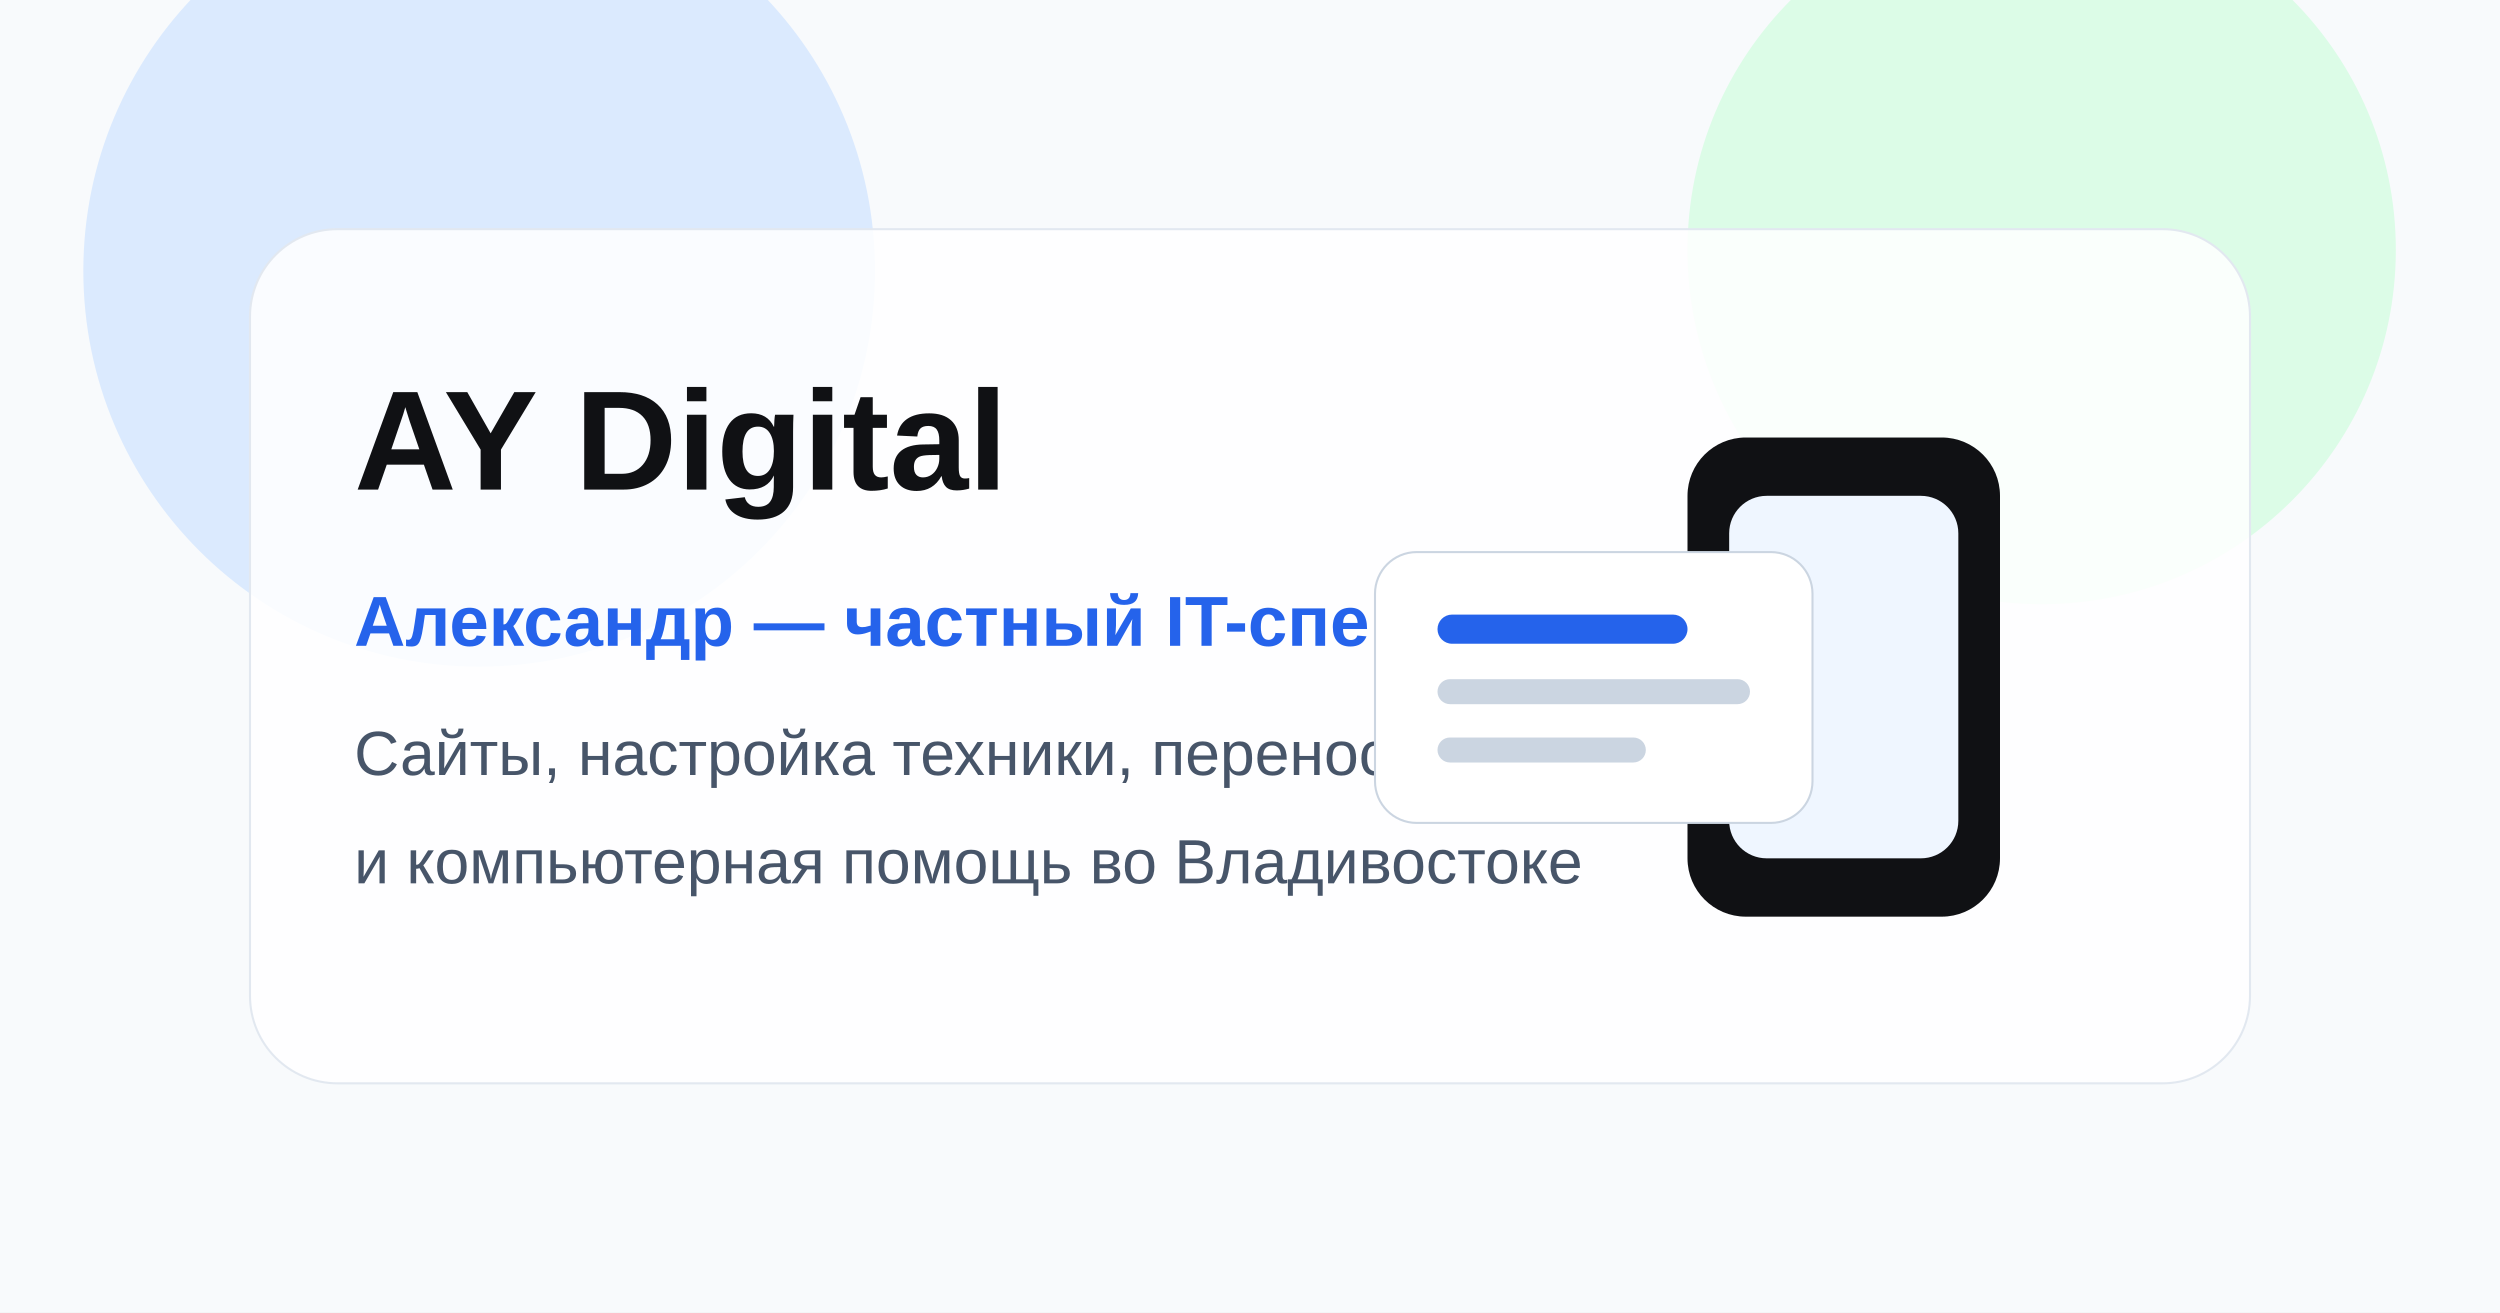
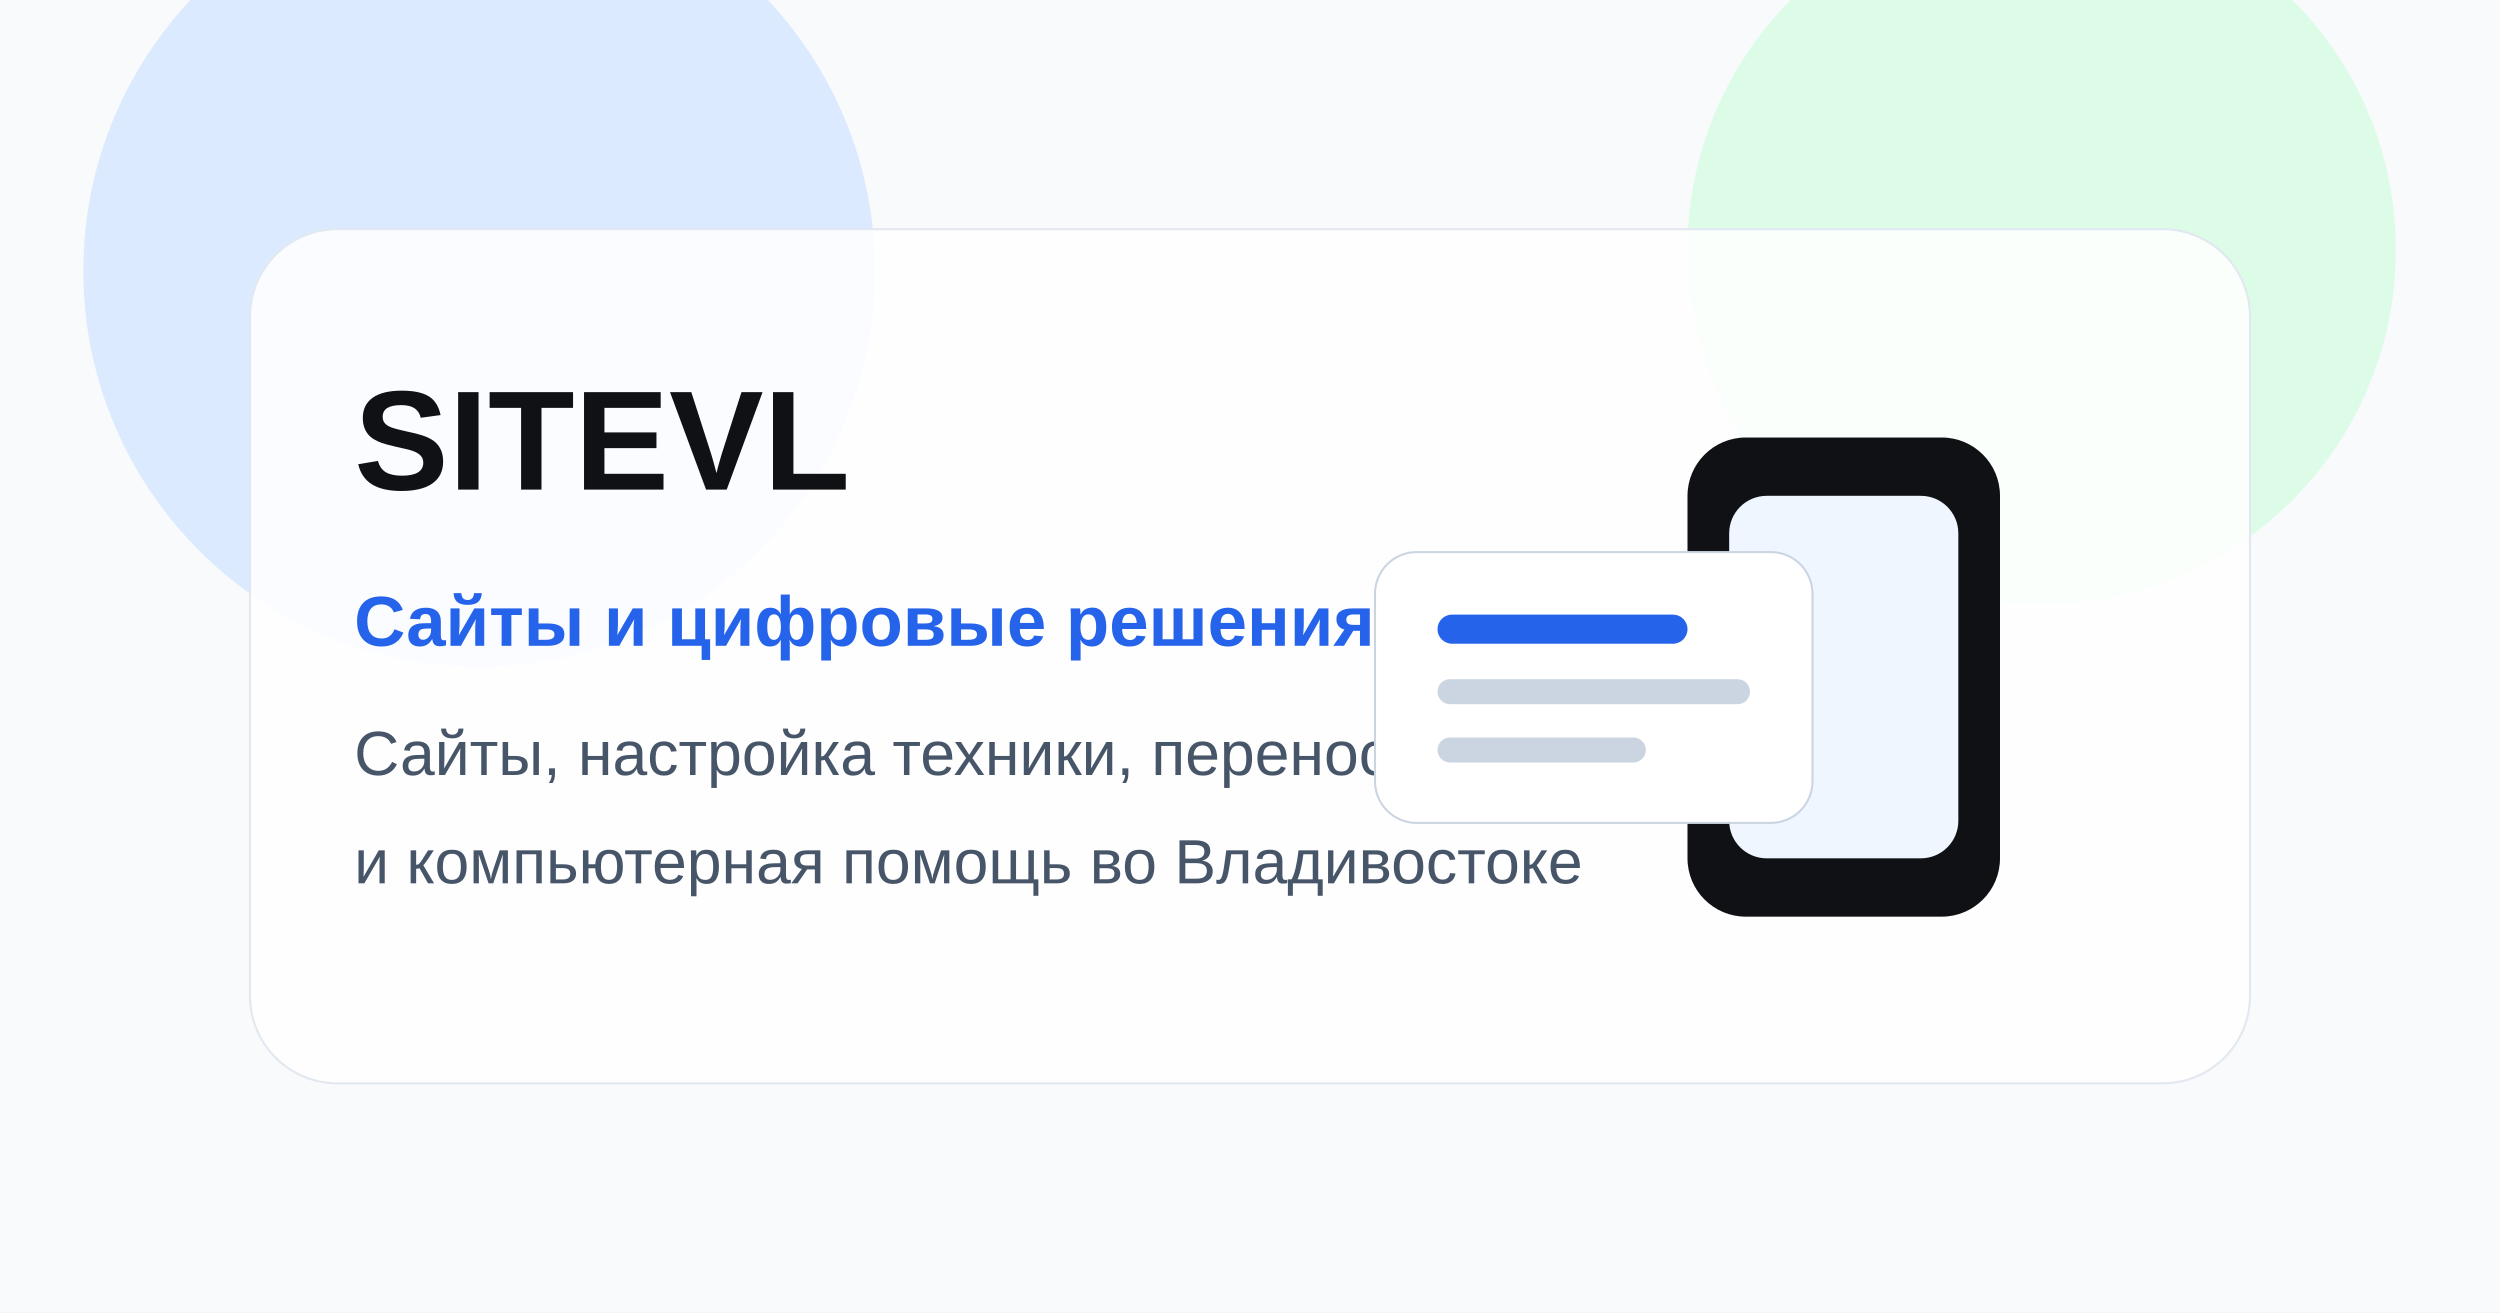
- <svg xmlns="http://www.w3.org/2000/svg" width="1200" height="630" viewBox="0 0 1200 630" role="img" aria-label="AY Digital — IT-помощь во Владивостоке">
+ <svg xmlns="http://www.w3.org/2000/svg" width="1200" height="630" viewBox="0 0 1200 630" role="img" aria-label="SITEVL — IT-помощь во Владивостоке">
  <rect width="1200" height="630" fill="#f8fafc" />
  <circle cx="230" cy="130" r="190" fill="#dbeafe" />
  <circle cx="980" cy="120" r="170" fill="#dcfce7" />
  <rect x="120" y="110" width="960" height="410" rx="42" fill="rgba(255,255,255,0.86)" stroke="#e2e8f0" />
-   <text x="170" y="235" font-family="Arial, sans-serif" font-size="68" font-weight="800" fill="#101114">AY Digital</text>
-   <text x="170" y="310" font-family="Arial, sans-serif" font-size="34" font-weight="700" fill="#2563eb">Александр — частный IT-специалист</text>
+   <text x="170" y="235" font-family="Arial, sans-serif" font-size="68" font-weight="800" fill="#101114">SITEVL</text>
+   <text x="170" y="310" font-family="Arial, sans-serif" font-size="34" font-weight="700" fill="#2563eb">Сайты и цифровые решения</text>
  <text x="170" y="372" font-family="Arial, sans-serif" font-size="30" fill="#475569">Сайты, настройка техники, перенос данных</text>
  <text x="170" y="424" font-family="Arial, sans-serif" font-size="30" fill="#475569">и компьютерная помощь во Владивостоке</text>
  <rect x="810" y="210" width="150" height="230" rx="28" fill="#101114" />
  <rect x="830" y="238" width="110" height="174" rx="18" fill="#eff6ff" />
  <rect x="660" y="265" width="210" height="130" rx="20" fill="#ffffff" stroke="#cbd5e1" />
  <rect x="690" y="295" width="120" height="14" rx="7" fill="#2563eb" />
  <rect x="690" y="326" width="150" height="12" rx="6" fill="#cbd5e1" />
  <rect x="690" y="354" width="100" height="12" rx="6" fill="#cbd5e1" />
</svg>
